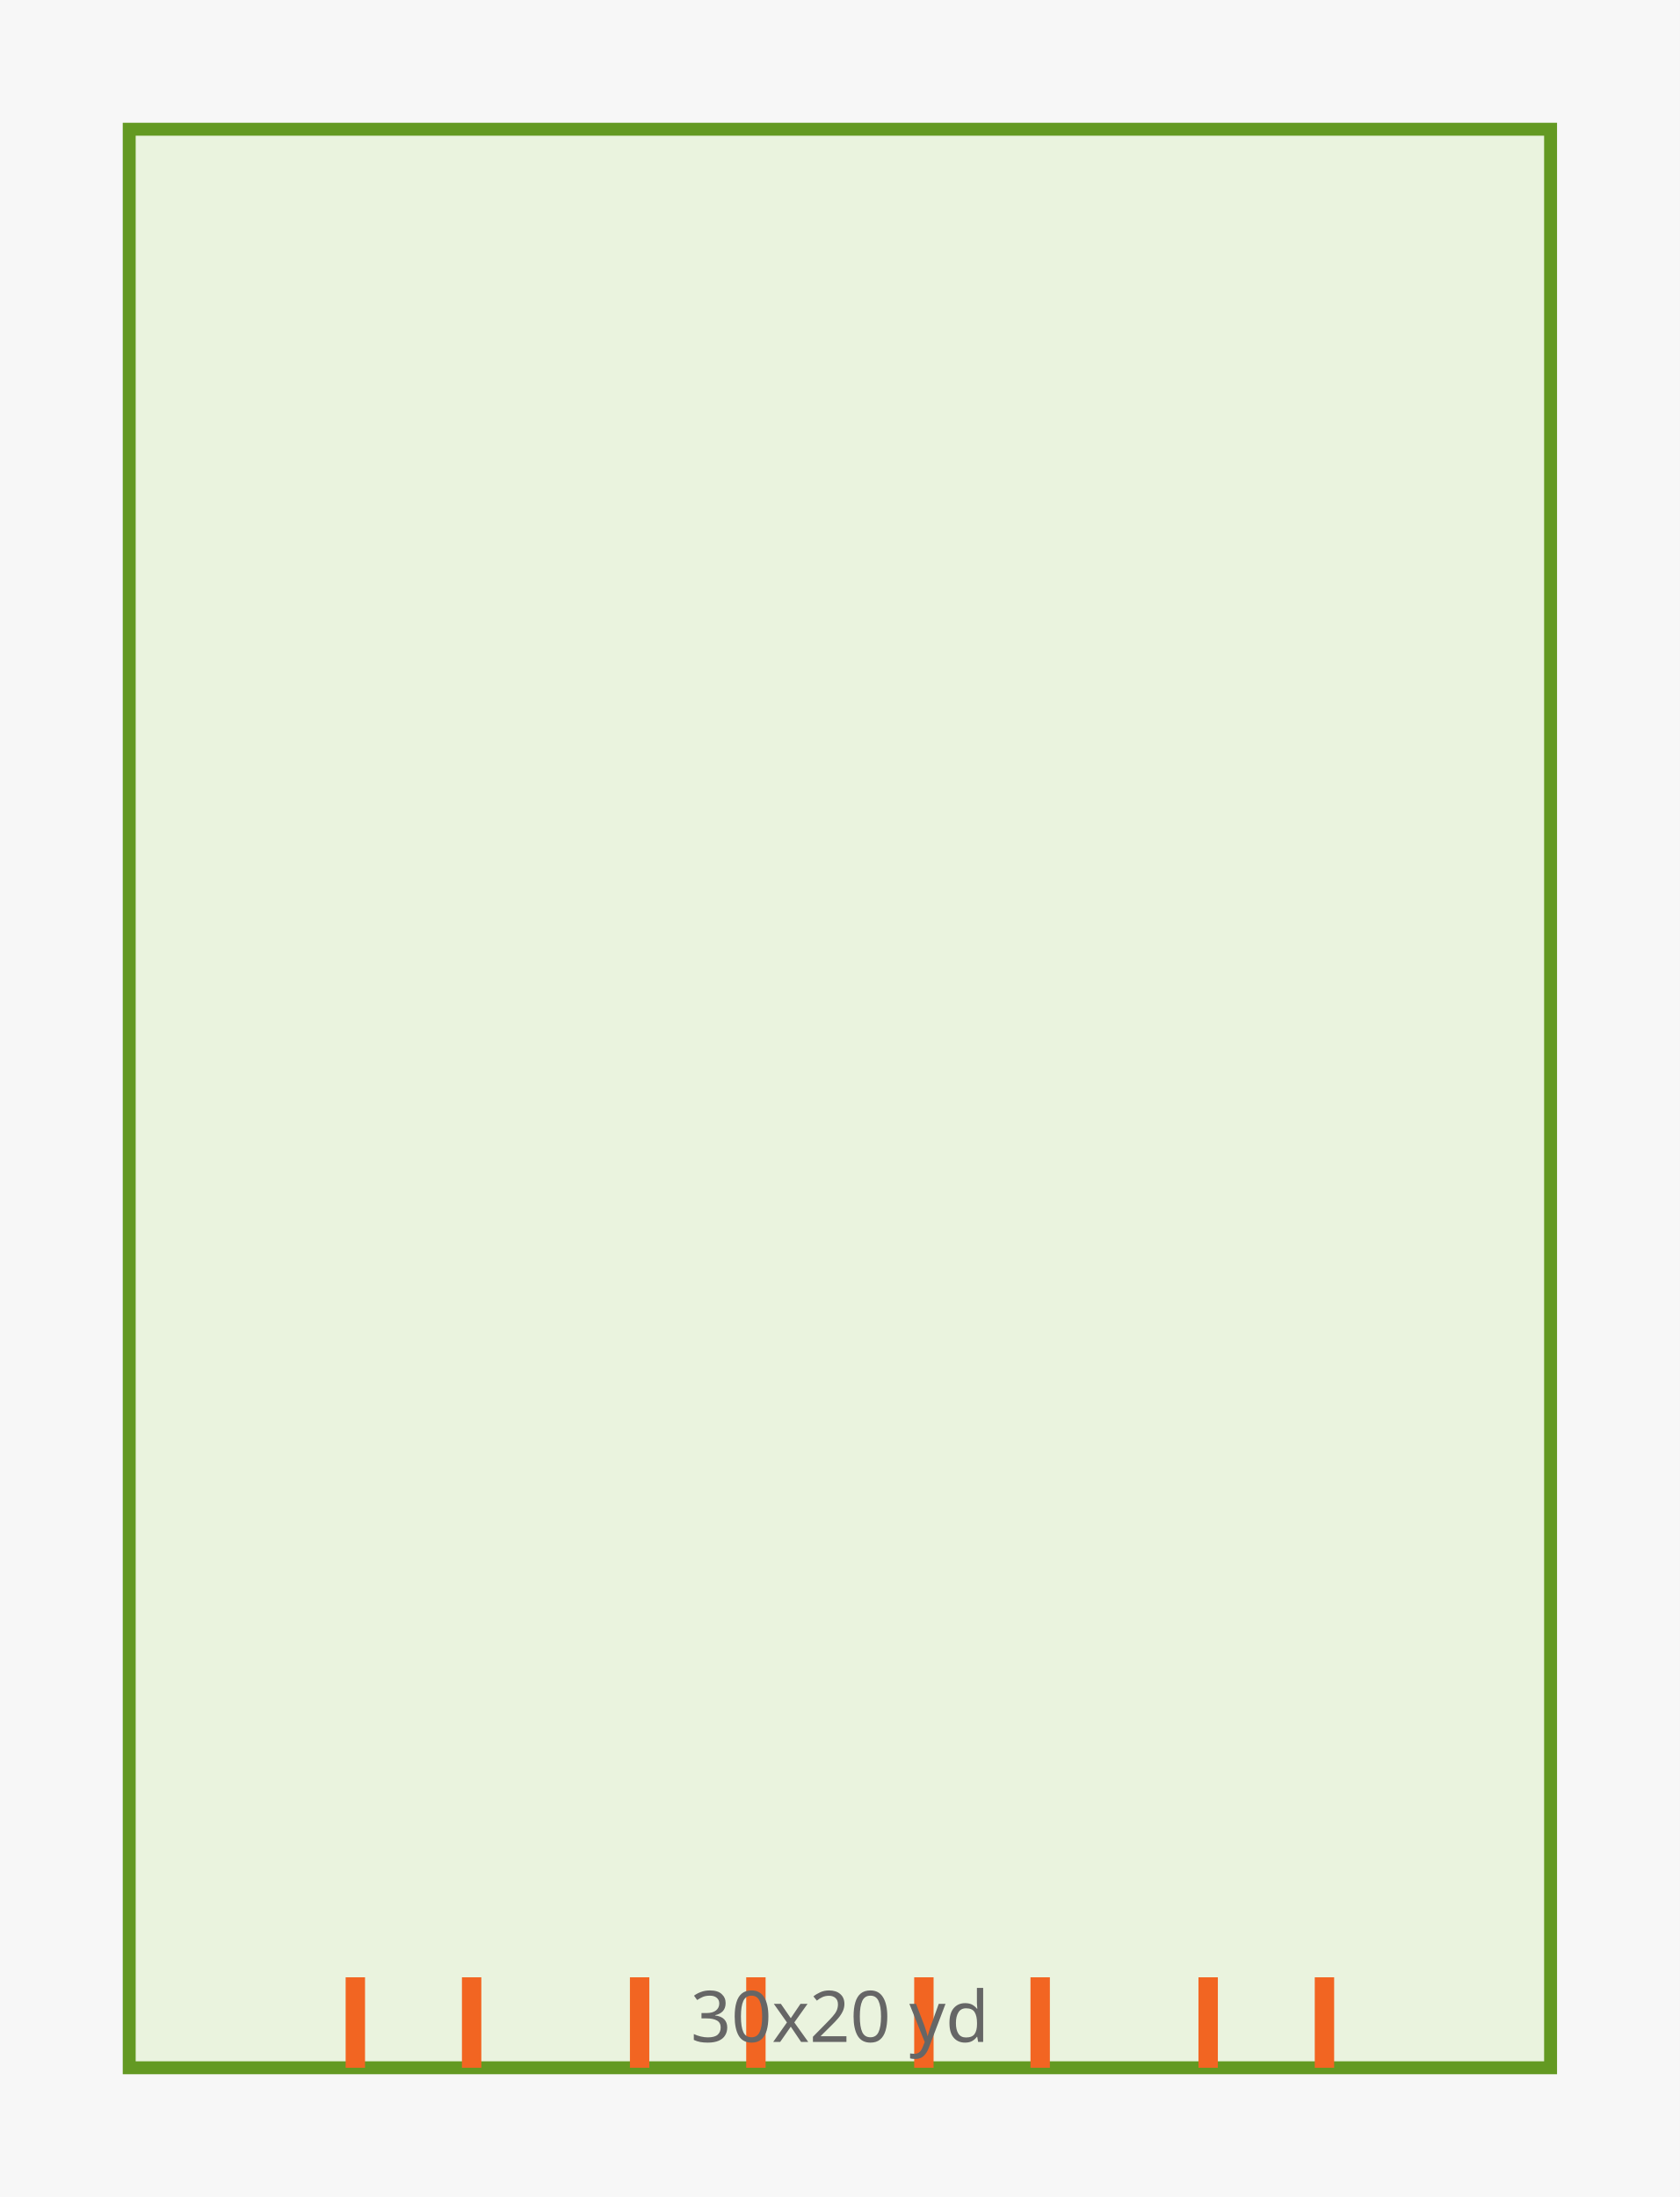
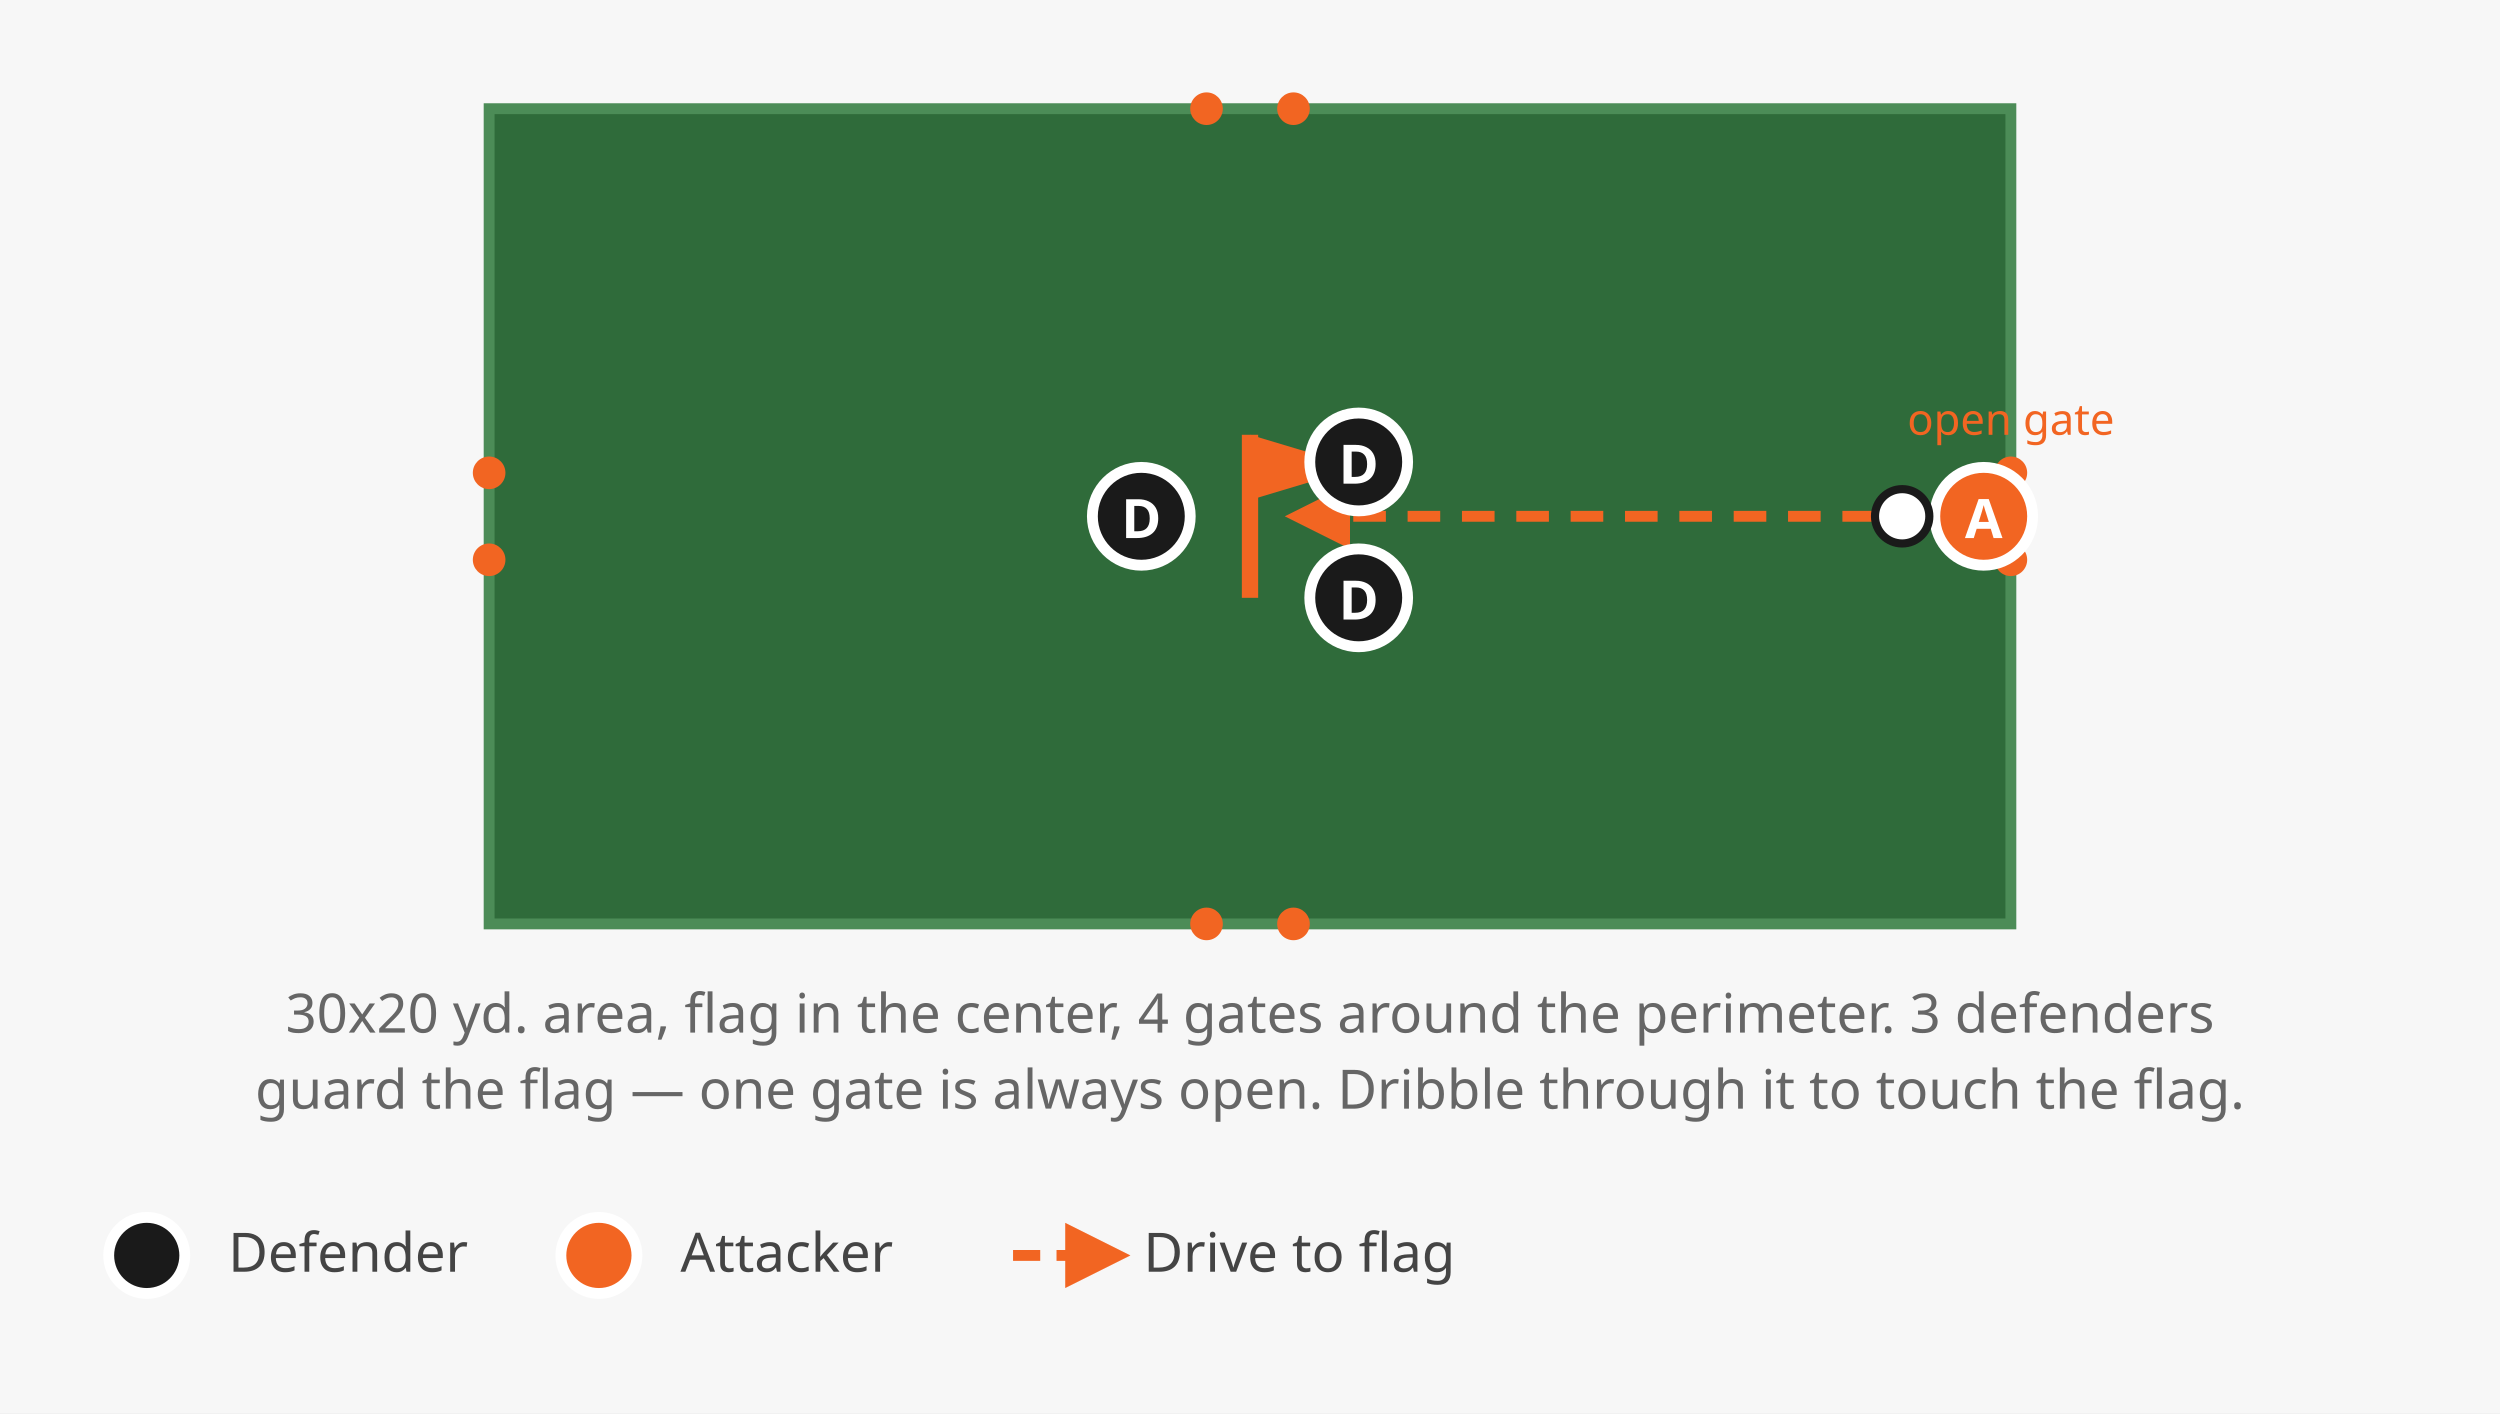
- <svg xmlns="http://www.w3.org/2000/svg" viewBox="0 0 260 340" role="img">
-   <rect width="260" height="340" fill="#F7F7F7" />
-   <rect x="20" y="20" width="220" height="300" fill="#EAF3DE" stroke="#639922" stroke-width="2" />
-   <line x1="55" y1="320" x2="55" y2="306" stroke="#F26522" stroke-width="3" />
-   <line x1="73" y1="320" x2="73" y2="306" stroke="#F26522" stroke-width="3" />
-   <line x1="99" y1="320" x2="99" y2="306" stroke="#F26522" stroke-width="3" />
-   <line x1="117" y1="320" x2="117" y2="306" stroke="#F26522" stroke-width="3" />
-   <line x1="143" y1="320" x2="143" y2="306" stroke="#F26522" stroke-width="3" />
-   <line x1="161" y1="320" x2="161" y2="306" stroke="#F26522" stroke-width="3" />
-   <line x1="187" y1="320" x2="187" y2="306" stroke="#F26522" stroke-width="3" />
-   <line x1="205" y1="320" x2="205" y2="306" stroke="#F26522" stroke-width="3" />
-   <text x="130.0" y="316" text-anchor="middle" font-size="11" fill="#666" font-family="sans-serif">30x20 yd</text>
+ <svg xmlns="http://www.w3.org/2000/svg" viewBox="0 0 460 260" role="img">
+   <rect width="460" height="260" fill="#F7F7F7" />
+   <defs>
+     <marker id="darr" viewBox="0 0 10 10" refX="7" refY="5" markerWidth="6" markerHeight="6" orient="auto">
+       <path d="M0,0 L10,5 L0,10 Z" fill="#1A1A1A" />
+     </marker>
+     <marker id="darrw" viewBox="0 0 10 10" refX="7" refY="5" markerWidth="6" markerHeight="6" orient="auto">
+       <path d="M0,0 L10,5 L0,10 Z" fill="#FFFFFF" />
+     </marker>
+     <marker id="sarr" viewBox="0 0 10 10" refX="7" refY="5" markerWidth="6" markerHeight="6" orient="auto">
+       <path d="M0,0 L10,5 L0,10 Z" fill="#F26522" />
+     </marker>
+   </defs>
+   <rect x="90" y="20" width="280" height="150" fill="#2F6B3A" stroke="#4C8C57" stroke-width="2" />
+   <circle cx="222" cy="20" r="3" fill="#F26522" />
+   <circle cx="238" cy="20" r="3" fill="#F26522" />
+   <circle cx="222" cy="170" r="3" fill="#F26522" />
+   <circle cx="238" cy="170" r="3" fill="#F26522" />
+   <circle cx="90" cy="87" r="3" fill="#F26522" />
+   <circle cx="90" cy="103" r="3" fill="#F26522" />
+   <circle cx="370" cy="87" r="3" fill="#F26522" />
+   <circle cx="370" cy="103" r="3" fill="#F26522" />
+   <text x="370" y="80" text-anchor="middle" font-size="8" fill="#F26522" font-family="sans-serif">open gate</text>
+   <line x1="230" y1="80" x2="230" y2="110" stroke="#F26522" stroke-width="3" />
+   <polygon points="230,80 250,86 230,92" fill="#F26522" />
+   <path d="M355,95 Q300,95 240,95" fill="none" stroke="#F26522" stroke-width="2" stroke-dasharray="6 4" marker-end="url(#sarr)" />
+   <circle cx="210" cy="95" r="9" fill="#1A1A1A" stroke="#FFFFFF" stroke-width="2" />
+   <text x="210" y="99" text-anchor="middle" font-size="10" font-weight="700" fill="#FFFFFF" font-family="sans-serif">D</text>
+   <circle cx="250" cy="85" r="9" fill="#1A1A1A" stroke="#FFFFFF" stroke-width="2" />
+   <text x="250" y="89" text-anchor="middle" font-size="10" font-weight="700" fill="#FFFFFF" font-family="sans-serif">D</text>
+   <circle cx="250" cy="110" r="9" fill="#1A1A1A" stroke="#FFFFFF" stroke-width="2" />
+   <text x="250" y="114" text-anchor="middle" font-size="10" font-weight="700" fill="#FFFFFF" font-family="sans-serif">D</text>
+   <circle cx="365" cy="95" r="9" fill="#F26522" stroke="#FFFFFF" stroke-width="2" />
+   <text x="365" y="99" text-anchor="middle" font-size="10" font-weight="700" fill="#FFFFFF" font-family="sans-serif">A</text>
+   <circle cx="350" cy="95" r="5" fill="#FFFFFF" stroke="#1A1A1A" stroke-width="1.5" />
+   <text x="230" y="190" text-anchor="middle" font-size="10" fill="#666" font-family="sans-serif">30x20 yd. area, flag in the center, 4 gates around the perimeter. 3 defenders</text>
+   <text x="230" y="204" text-anchor="middle" font-size="10" fill="#666" font-family="sans-serif">guard the flag — one gate is always open. Dribble through it to touch the flag.</text>
+   <g font-family="sans-serif" font-size="10" fill="#444">
+     <circle cx="27" cy="231" r="7" fill="#1A1A1A" stroke="#FFFFFF" stroke-width="2" />
+     <text x="42" y="234">Defender</text>
+     <circle cx="110.2" cy="231" r="7" fill="#F26522" stroke="#FFFFFF" stroke-width="2" />
+     <text x="125.2" y="234">Attacker</text>
+     <line x1="186.4" y1="231" x2="204.4" y2="231" stroke="#F26522" stroke-width="2" stroke-dasharray="5 3" marker-end="url(#sarr)" />
+     <text x="210.4" y="234">Drive to flag</text>
+   </g>
</svg>
